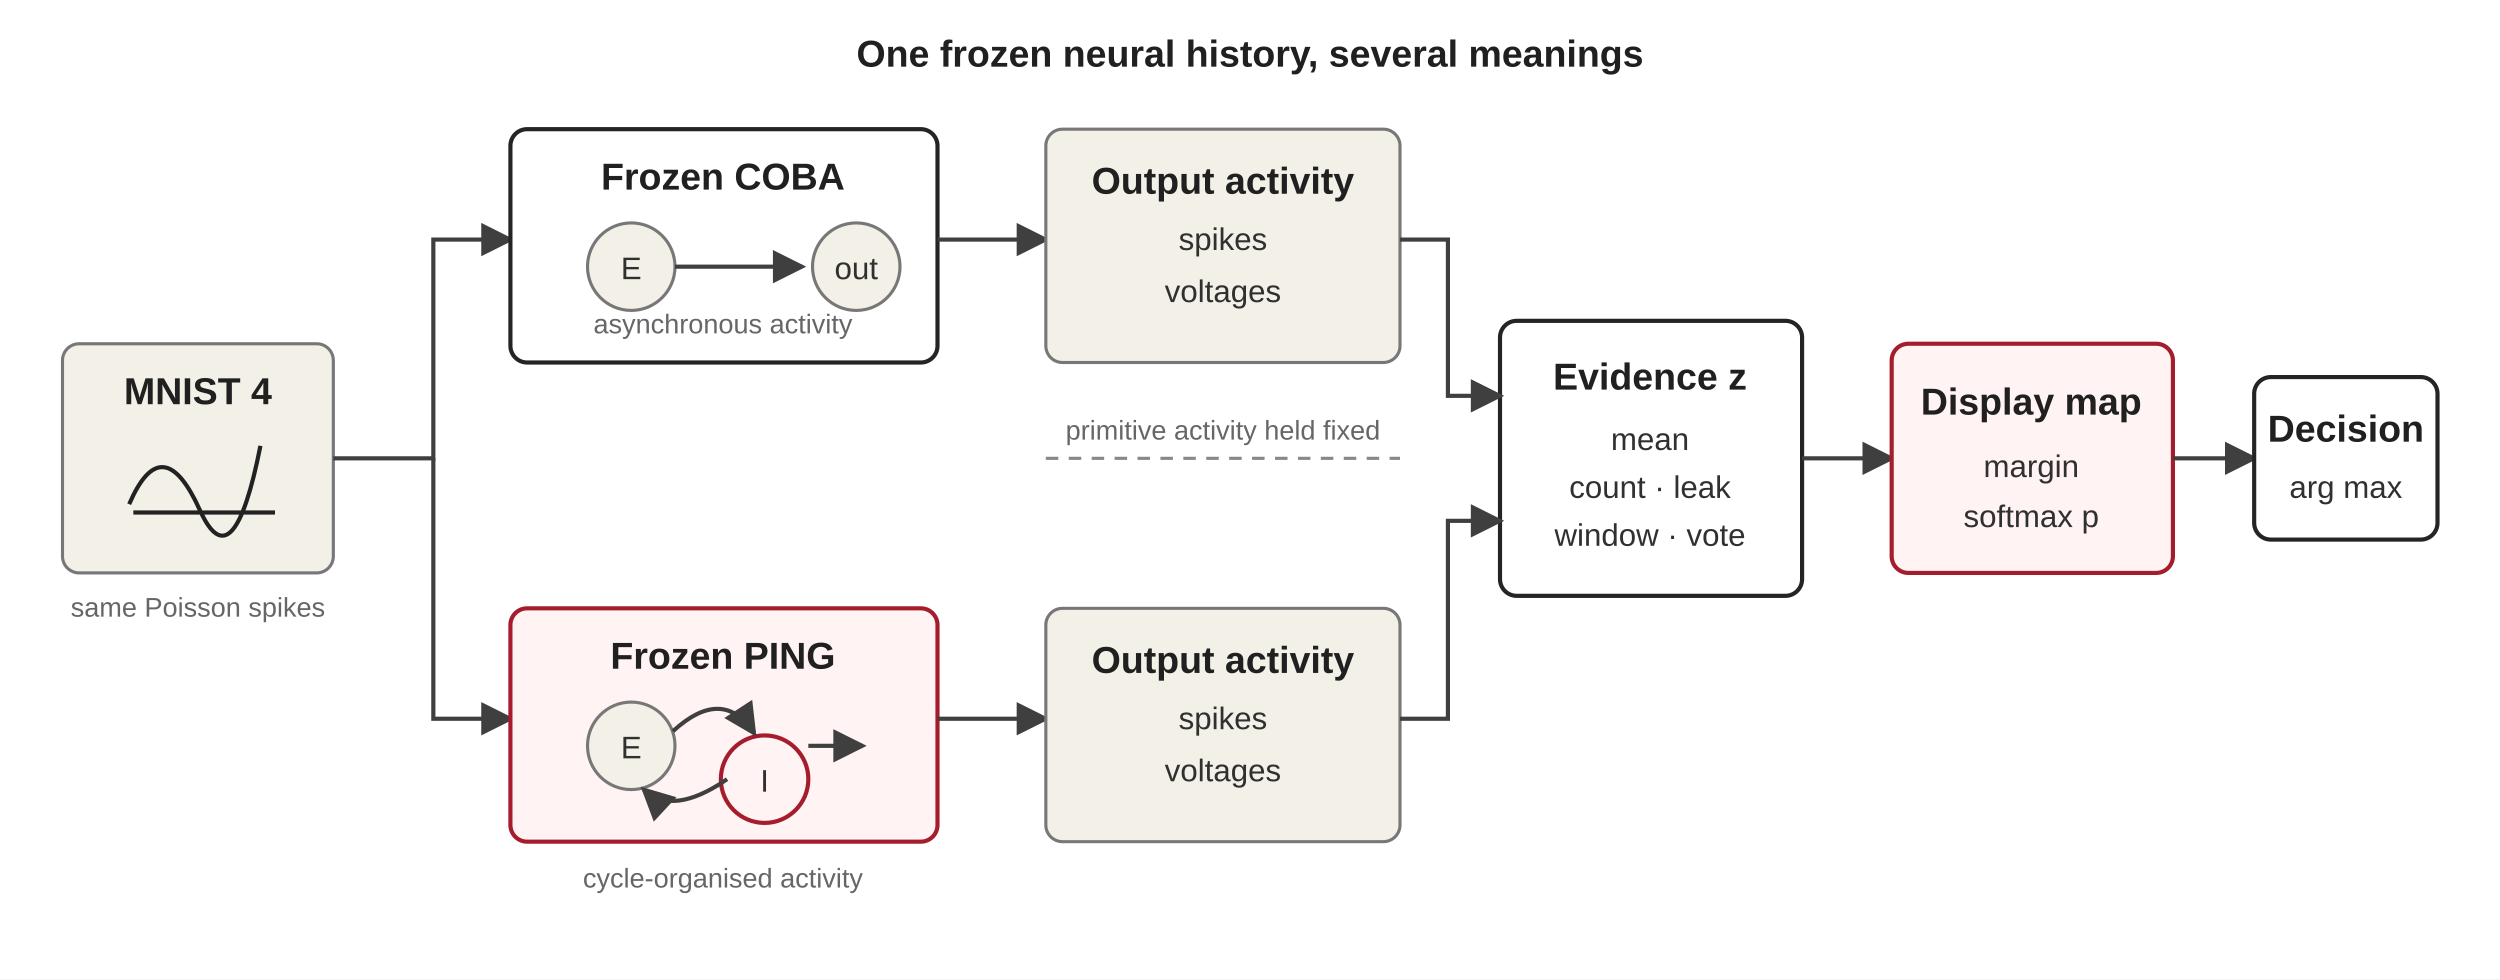
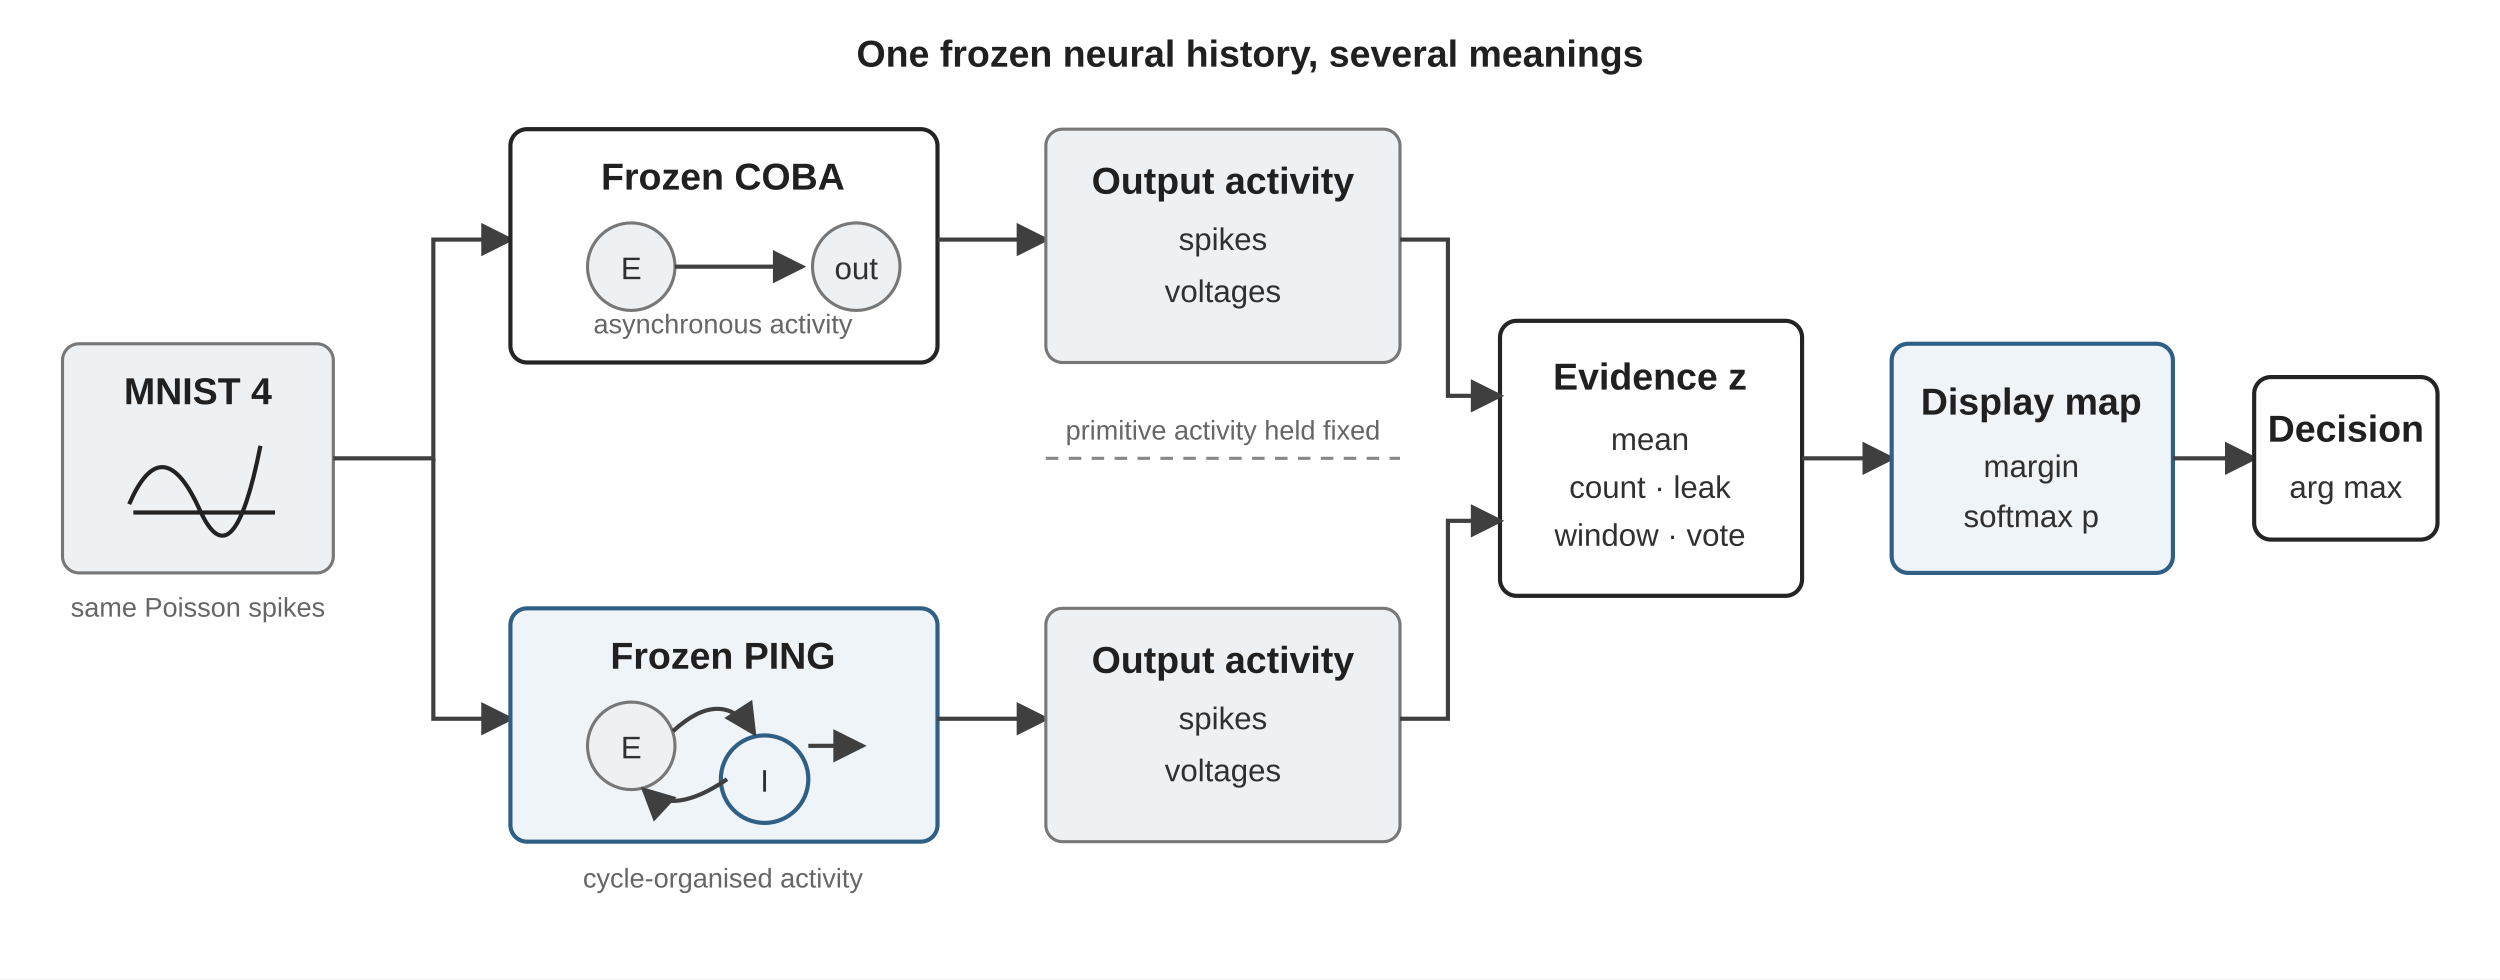
<svg xmlns="http://www.w3.org/2000/svg" width="1200" height="470" viewBox="0 0 1200 470" role="img" aria-labelledby="title desc">
  <defs>
    <marker id="arrow" markerWidth="8" markerHeight="8" refX="7" refY="4" orient="auto">
      <path d="M0 0 L8 4 L0 8 Z" fill="#3f3f3f" />
    </marker>
    <style>
-       .box{fill:#fff;stroke:#242424;stroke-width:2}.soft{fill:#f3f0e8;stroke:#777;stroke-width:1.5}.accent{fill:#fff4f3;stroke:#a51d2d;stroke-width:2}.line{fill:none;stroke:#3f3f3f;stroke-width:2;marker-end:url(#arrow)}.dash{fill:none;stroke:#888;stroke-width:1.5;stroke-dasharray:6 5}.h{font:600 18px Arial,sans-serif;fill:#202020}.t{font:15px Arial,sans-serif;fill:#303030}.s{font:13px Arial,sans-serif;fill:#666}.red{stroke:#a51d2d;fill:none;stroke-width:2.5}.ink{stroke:#222;fill:none;stroke-width:2}
+       .box{fill:#fff;stroke:#242424;stroke-width:2}.soft{fill:#edf1f4;stroke:#777;stroke-width:1.5}.accent{fill:#eef4f8;stroke:#2f5f85;stroke-width:2}.line{fill:none;stroke:#3f3f3f;stroke-width:2;marker-end:url(#arrow)}.dash{fill:none;stroke:#888;stroke-width:1.5;stroke-dasharray:6 5}.h{font:600 18px Arial,sans-serif;fill:#202020}.t{font:15px Arial,sans-serif;fill:#303030}.s{font:13px Arial,sans-serif;fill:#666}.red{stroke:#2f5f85;fill:none;stroke-width:2.5}.ink{stroke:#222;fill:none;stroke-width:2}
    </style>
  </defs>
  <rect width="1200" height="470" fill="white" />
  <text x="600" y="32" text-anchor="middle" class="h">One frozen neural history, several meanings</text>
  <rect x="30" y="165" width="130" height="110" rx="8" class="soft" />
  <text x="95" y="194" text-anchor="middle" class="h">MNIST 4</text>
  <path d="M62 242 Q78 205 96 245 Q112 280 125 214 M64 246 L132 246" class="ink" />
  <text x="95" y="296" text-anchor="middle" class="s">same Poisson spikes</text>
  <path d="M160 220 H208 V115 H245" class="line" />
  <path d="M208 220 V345 H245" class="line" />
  <rect x="245" y="62" width="205" height="112" rx="8" class="box" />
  <text x="347" y="91" text-anchor="middle" class="h">Frozen COBA</text>
  <circle cx="303" cy="128" r="21" class="soft" />
  <text x="303" y="134" text-anchor="middle" class="t">E</text>
  <path d="M324 128 H385" class="line" />
  <circle cx="411" cy="128" r="21" class="soft" />
  <text x="411" y="134" text-anchor="middle" class="t">out</text>
  <text x="347" y="160" text-anchor="middle" class="s">asynchronous activity</text>
  <rect x="245" y="292" width="205" height="112" rx="8" class="accent" />
  <text x="347" y="321" text-anchor="middle" class="h">Frozen PING</text>
  <circle cx="303" cy="358" r="21" class="soft" />
  <text x="303" y="364" text-anchor="middle" class="t">E</text>
  <circle cx="367" cy="374" r="21" class="accent" />
  <text x="367" y="380" text-anchor="middle" class="t">I</text>
  <path d="M323 351 Q347 329 362 352" class="line" />
  <path d="M349 374 Q323 392 309 379" class="line" />
  <path d="M388 358 H414" class="line" />
  <text x="347" y="426" text-anchor="middle" class="s">cycle-organised activity</text>
  <path d="M450 115 H502" class="line" />
  <path d="M450 345 H502" class="line" />
  <rect x="502" y="62" width="170" height="112" rx="8" class="soft" />
  <rect x="502" y="292" width="170" height="112" rx="8" class="soft" />
  <text x="587" y="93" text-anchor="middle" class="h">Output activity</text>
  <text x="587" y="120" text-anchor="middle" class="t">spikes</text>
  <text x="587" y="145" text-anchor="middle" class="t">voltages</text>
  <text x="587" y="323" text-anchor="middle" class="h">Output activity</text>
  <text x="587" y="350" text-anchor="middle" class="t">spikes</text>
  <text x="587" y="375" text-anchor="middle" class="t">voltages</text>
  <rect x="720" y="154" width="145" height="132" rx="8" class="box" />
  <text x="792" y="187" text-anchor="middle" class="h">Evidence z</text>
  <text x="792" y="216" text-anchor="middle" class="t">mean</text>
  <text x="792" y="239" text-anchor="middle" class="t">count · leak</text>
  <text x="792" y="262" text-anchor="middle" class="t">window · vote</text>
  <path d="M672 115 H695 V190 H720" class="line" />
  <path d="M672 345 H695 V250 H720" class="line" />
  <path d="M865 220 H908" class="line" />
  <rect x="908" y="165" width="135" height="110" rx="8" class="accent" />
  <text x="975" y="199" text-anchor="middle" class="h">Display map</text>
  <text x="975" y="229" text-anchor="middle" class="t">margin</text>
  <text x="975" y="253" text-anchor="middle" class="t">softmax p</text>
  <path d="M1043 220 H1082" class="line" />
  <rect x="1082" y="181" width="88" height="78" rx="8" class="box" />
  <text x="1126" y="212" text-anchor="middle" class="h">Decision</text>
  <text x="1126" y="239" text-anchor="middle" class="t">arg max</text>
  <path d="M502 220 H672" class="dash" />
  <text x="587" y="211" text-anchor="middle" class="s">primitive activity held fixed</text>
</svg>
